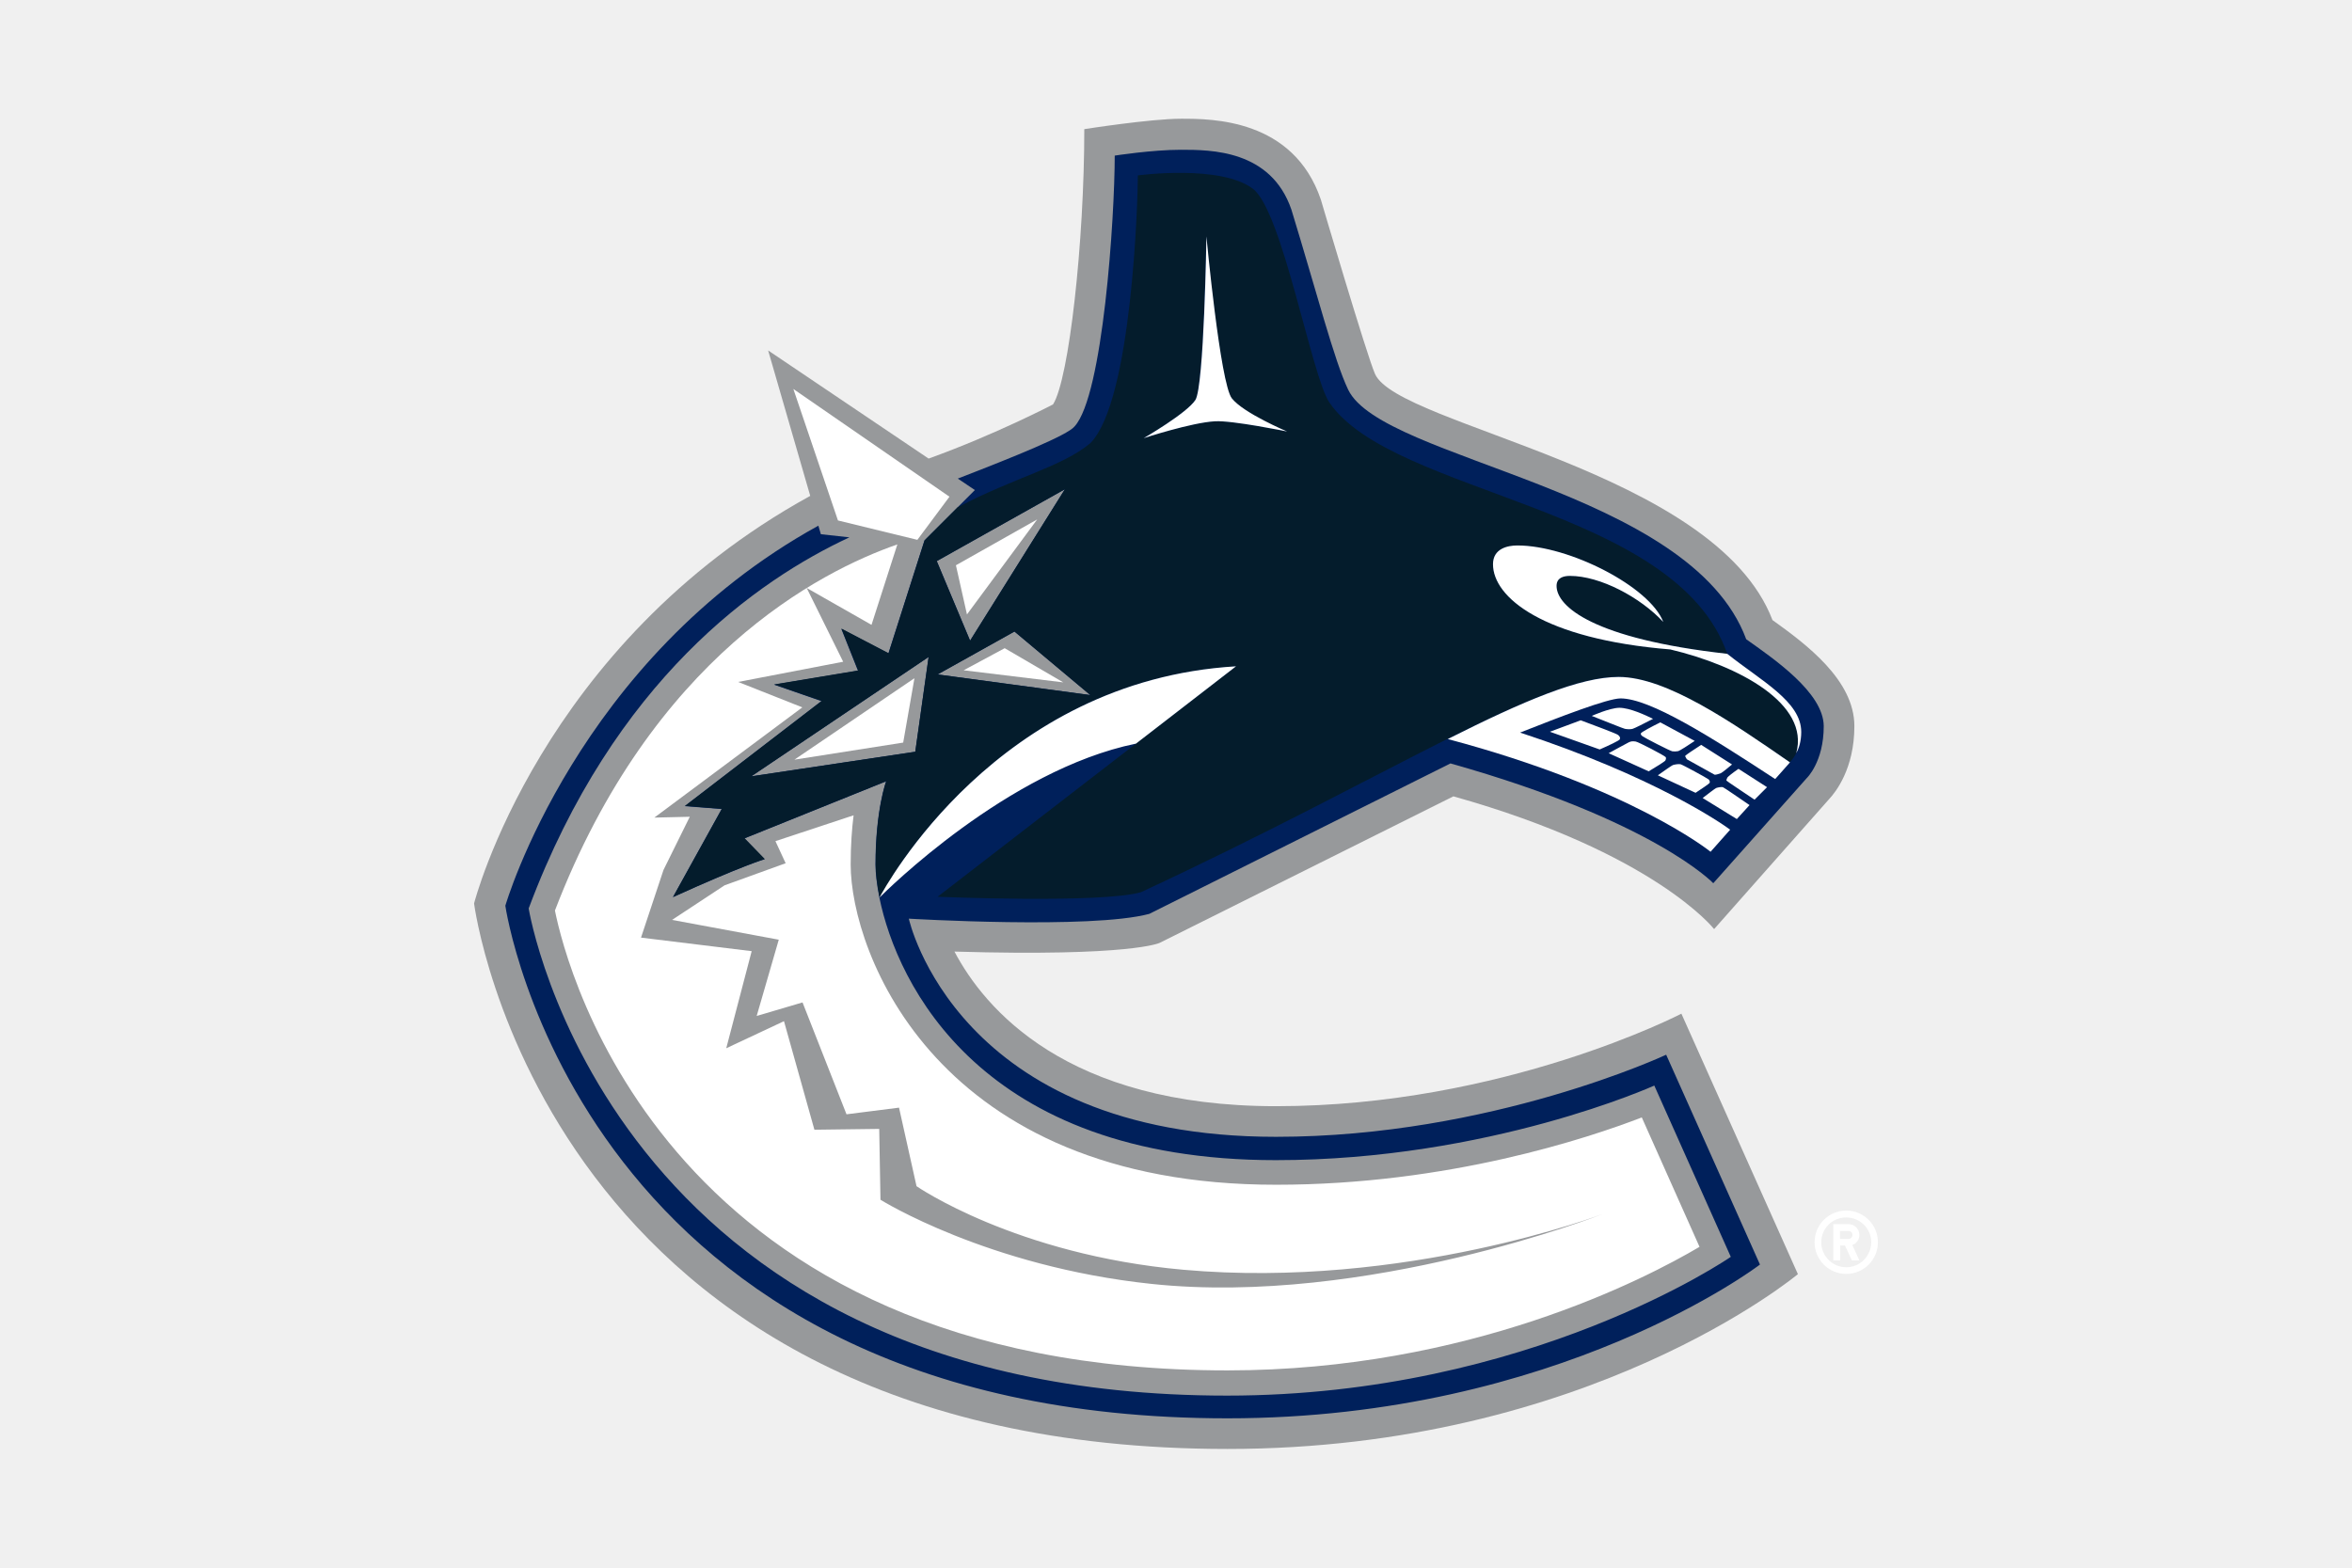
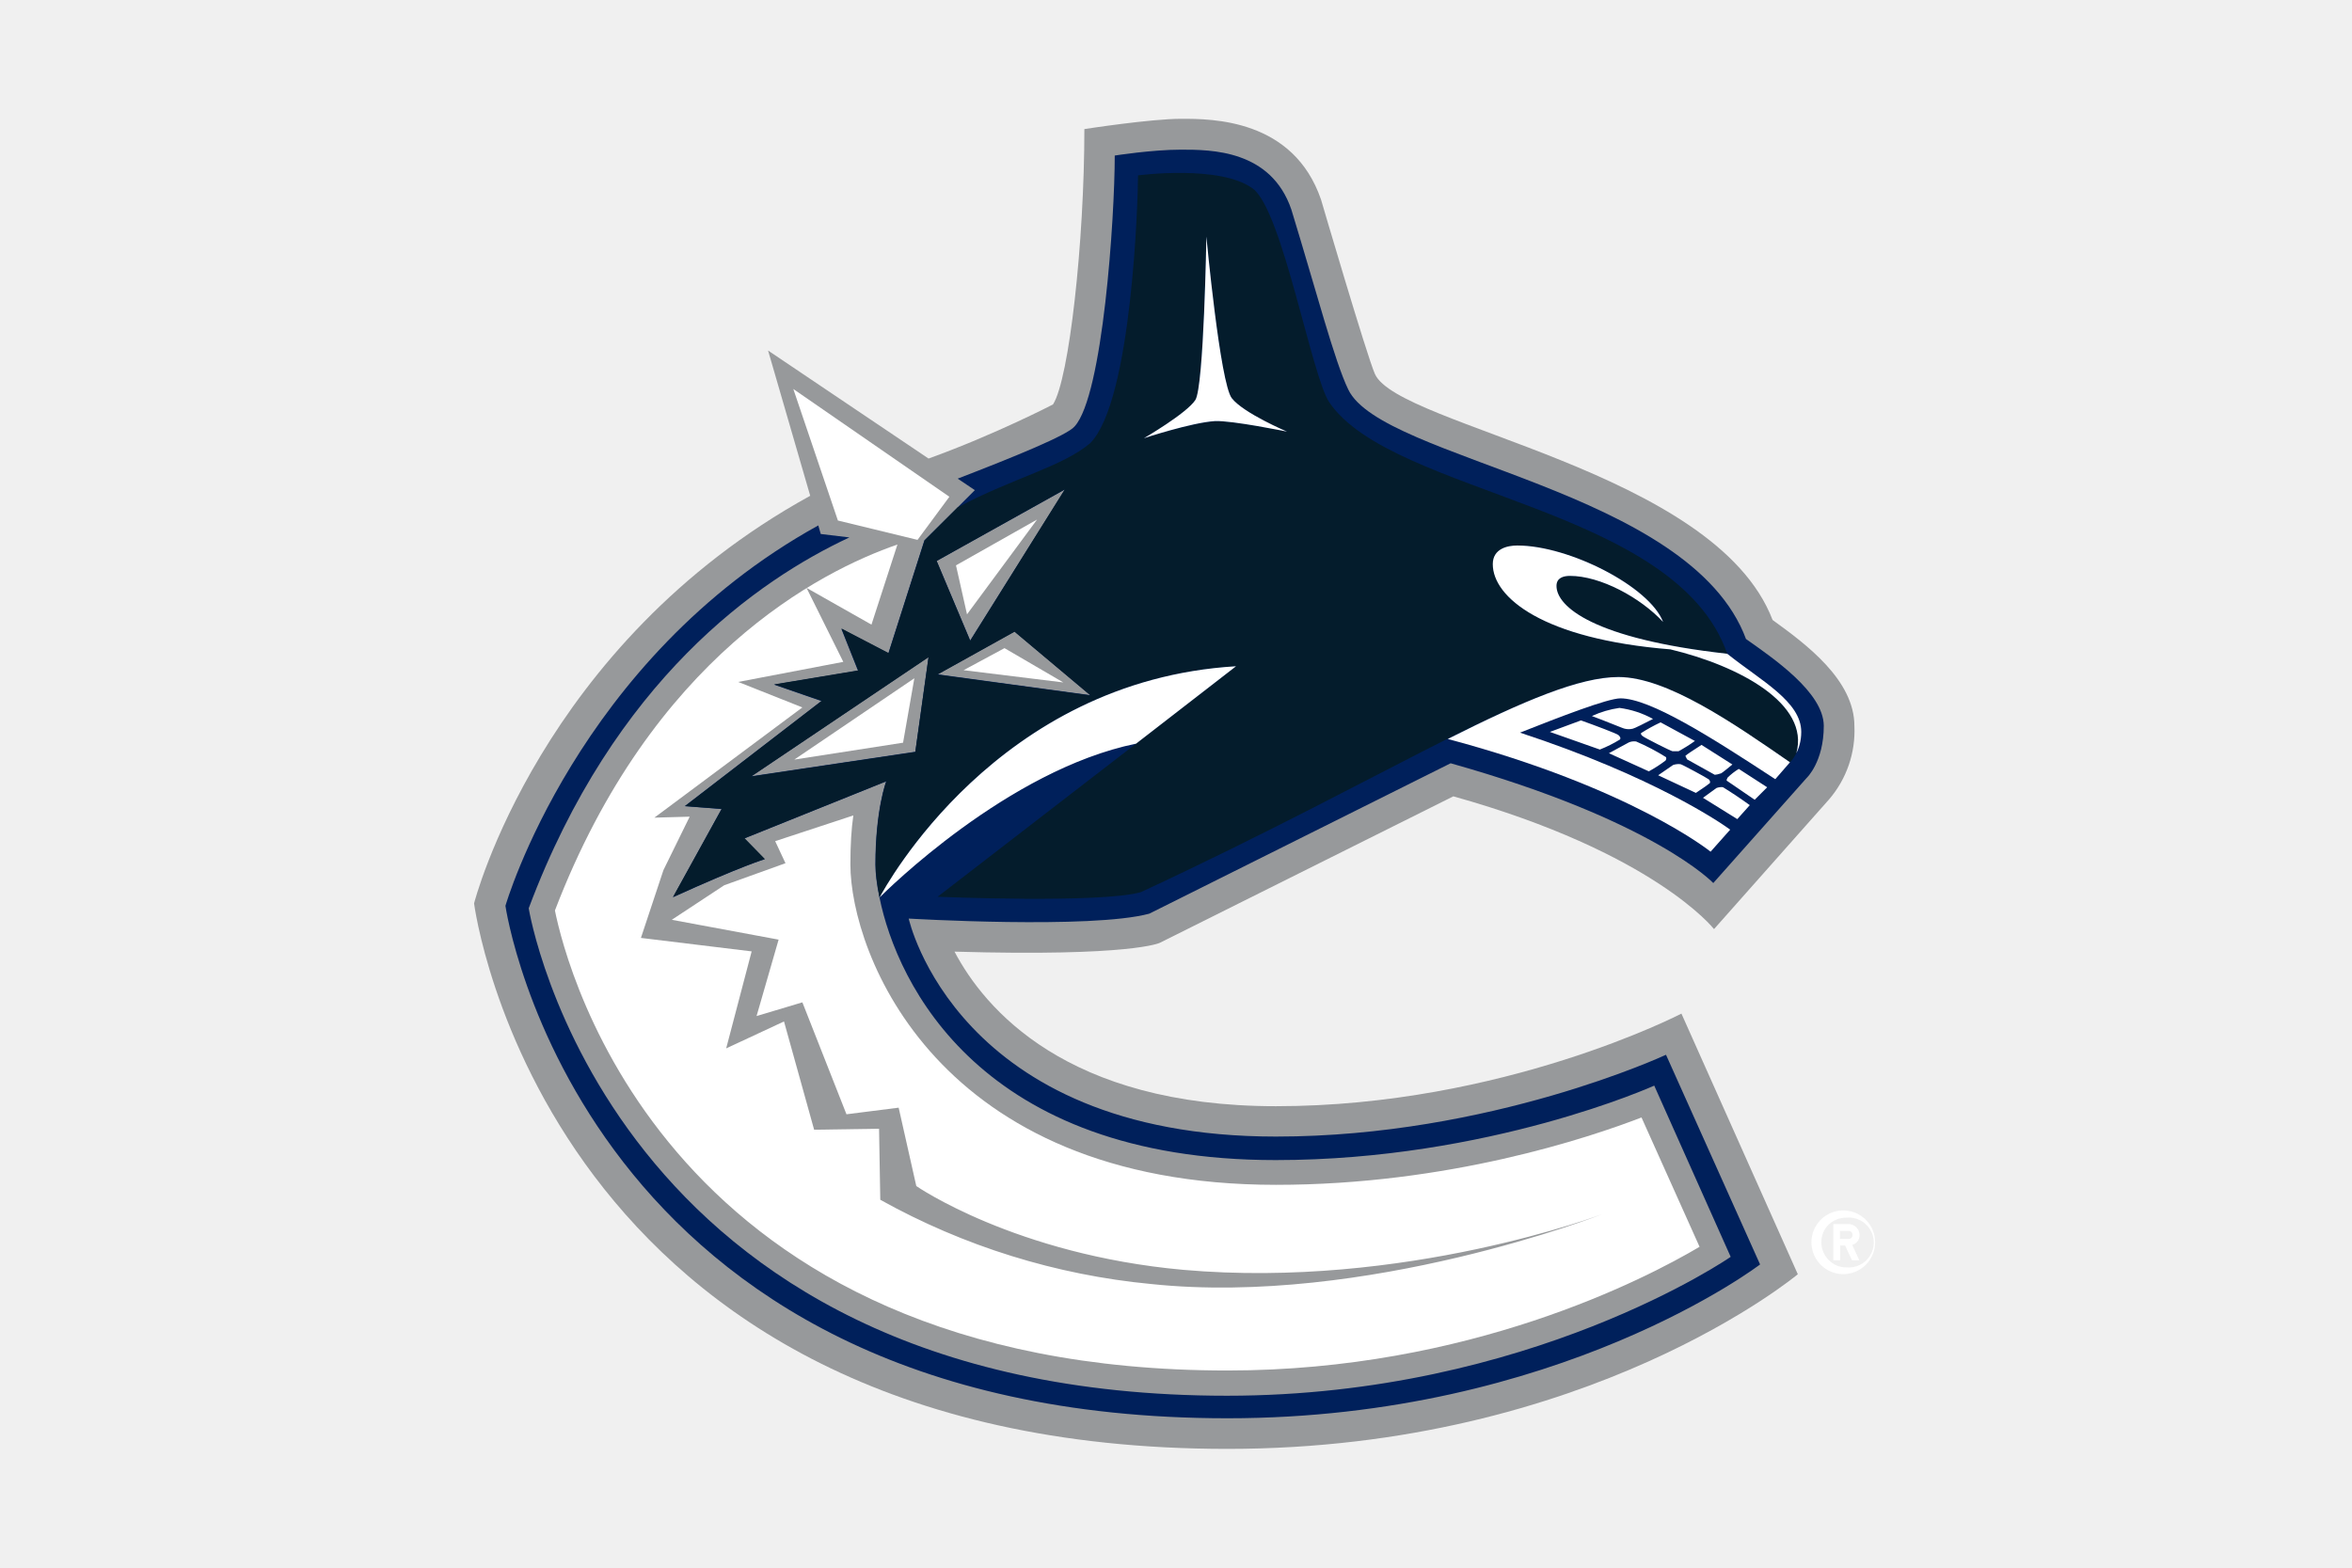
<svg xmlns="http://www.w3.org/2000/svg" viewBox="0 0 960 640">
-   <path fill="#97999b" d="m473.365 384.905 119.857-59.801c82.088 23.053 106.417 54.187 106.417 54.187l46.956-53.081c2.552-2.722 10.293-12.335 10.293-29.773 0-18.8-19.65-33.431-33.431-43.298-23.393-61.332-152.692-79.111-162.22-100.462-3.317-7.401-22.117-71.2-22.117-71.2-11.228-33.006-44.489-33.006-56.993-33.006-12.59 0-39.556 4.254-39.556 4.254 0 46.02-6.209 102.078-12.759 112.37 0 0-23.393 12.25-50.785 22.118l-65.5-44.15 17.183 59.377C220.381 263.09 193.5 368.828 193.5 368.828s28.327 222.7 307.511 222.7c147.589 0 232.824-71.37 232.824-71.37l-47.551-106.331s-72.646 37.769-165.453 37.769c-85.575 0-119.006-39.895-131.255-63.118 72.475 2.126 83.789-3.573 83.789-3.573" />
-   <path fill="#00205b" d="M712.739 260.964c-22.798-61.587-148.609-72.816-162.475-101.908-5.614-11.654-12.76-39.471-23.138-73.412-8.336-24.499-32.92-24.499-45.169-24.499-11.739 0-26.966 2.382-26.966 2.382 0 25.094-4.764 97.996-16.418 110.585-2.892 3.573-24.328 12.25-47.636 21.267l6.975 4.678-7.145 7.146-13.441 13.44-14.716 46.105-19.225-10.037 6.805 17.098-34.281 5.699 19.395 6.72-55.803 42.873 15.057 1.19-19.906 35.984c28.667-13.015 37.429-15.482 37.429-15.482l-8.251-8.507 57.844-23.308s-4.338 11.569-4.338 34.027c0 3.232.51 7.996 1.616 13.525 7.146 34.962 41.257 107.097 161.794 107.097 87.192 0 154.479-30.453 154.479-30.453l31.219 69.924s-81.833 56.653-205.603 56.653c-252.984 0-285.054-198.883-285.054-198.883 34.877-93.316 93.572-134.148 130.916-151.501l-11.654-1.276-1.021-3.488c-98.591 54.357-127.768 155.16-127.768 155.16s30.028 209.26 294.751 209.26c135.424 0 217.342-62.778 217.342-62.778l-38.28-85.661S608.534 464.1 520.832 464.1c-130.575 0-149.885-89.063-149.885-89.063s74.347 4.423 98.166-1.957l122.919-61.417c83.279 23.478 107.267 48.912 107.267 48.912l38.11-42.872s6.975-6.551 6.975-21.267c-.085-13.78-20.671-27.646-31.644-35.472M445.038 283.76l-62.353-8.421 31.389-17.523zm-10.378-84.044-38.704 61.842-13.611-32.495zm-128.023 117.22 72.39-48.743-5.444 38.705z" />
-   <path fill="#fff" d="m368.649 303.157 4.594-26.286-48.998 33.26zm24.669-29.518 40.661 4.934-23.903-13.951zm-3.147-42.873 4.508 20.075 28.667-38.79z" />
-   <path fill="#fff" d="m281.543 333.439-14.461.34 60.396-45-26.2-10.377 42.873-8.252-14.887-30.113 26.456 15.057 10.548-32.836c-31.815 11.059-100.122 46.106-139.763 149.46 4.764 23.734 46.191 187.74 274.506 187.74 98.591 0 170.556-37.344 192.673-50.444l-23.563-52.826c-21.862 8.422-78.941 27.476-149.204 27.476-138.827.085-173.704-95.018-173.704-130.745 0-7.911.51-14.631 1.191-20.076l-31.899 10.549 4.168 9.016-24.924 9.017-21.437 14.12 43.554 8.082-9.017 31.134 18.714-5.53 17.949 45.68 21.436-2.721 7.146 32.07s40.406 27.986 108.883 34.11c90.425 8.082 171.322-22.797 171.322-22.797s-96.464 37.855-184.252 28.582c-67.031-7.06-110.67-34.366-110.67-34.366l-.51-28.922-26.455.34-12.42-44.32-23.563 11.059 10.378-39.64-45.17-5.53 9.187-27.645zm92.891-113.052 13.1-17.608-63.714-43.98 18.204 53.677zM753.57 494.212c-7.145 0-12.93 5.785-12.93 12.93s5.785 12.93 12.93 12.93 12.93-5.784 12.93-12.93-5.784-12.93-12.93-12.93m0 23.138c-5.614 0-10.208-4.593-10.208-10.208s4.509-10.122 10.208-10.122c5.615 0 10.208 4.508 10.208 10.122-.085 5.7-4.593 10.208-10.208 10.208" />
-   <path fill="#fff" d="M758.929 504.167c0-2.382-1.956-4.424-4.423-4.424h-6.21v14.8h2.807v-6.038h1.957l2.807 6.039h3.062l-2.892-6.294c1.616-.511 2.892-2.127 2.892-4.083m-4.423 1.616h-3.488v-3.233h3.488a1.616 1.616 0 1 1 0 3.233" />
-   <path fill="#041c2c" d="M681.775 265.13c-52.145-4.253-72.391-21.351-72.391-34.791 0-6.465 5.955-7.656 9.953-7.656 21.266 0 54.187 16.843 59.546 31.219-9.357-10.038-25.69-18.8-38.11-18.8-2.637 0-5.444.766-5.444 4.084 0 8.42 14.972 21.606 69.669 27.73-20.926-60.395-136.445-64.65-162.39-102.588-7.23-10.548-19.14-77.92-31.134-87.192-13.185-10.123-47.041-5.53-47.041-5.53 0 9.358-2.297 92.042-19.395 109.31-11.57 9.698-30.964 13.95-54.186 26.2l-13.441 13.44-14.716 46.106-19.225-10.038 6.805 17.098-34.281 5.7 19.395 6.72-55.803 42.873 15.057 1.19-19.906 35.983c28.667-13.015 37.429-15.481 37.429-15.481l-8.251-8.507 57.844-23.308s-4.338 11.569-4.338 34.026c0 3.233.51 7.996 1.616 13.526 2.467-4.764 47.977-88.724 145.462-94.423l-40.832 31.559-80.982 62.523s66.69 2.807 83.024-1.871c51.55-23.99 92.806-46.361 125.13-62.608 31.05-15.567 53.933-25.35 69.755-25.35 19.565 0 46.7 18.885 69.923 34.877 0 0 1.447-1.191 2.637-3.743 5.615-19.99-23.392-35.642-51.38-42.277m-308.192 41.768-66.946 10.038 72.39-48.743zm61.077-107.182-38.705 61.842-13.61-32.495zm-51.975 75.623 31.389-17.524 30.964 25.945zm113.137-103.355c-9.612.596-29.092 6.89-29.092 6.89s17.523-10.122 21.096-15.566 4.508-66.777 4.508-66.777 5.615 60.056 10.378 66.096c4.764 6.04 22.458 13.525 22.458 13.525s-22.287-4.593-29.348-4.168" />
-   <path fill="#fff" d="M502.798 162.628c-4.764-6.04-10.378-66.096-10.378-66.096s-.936 61.332-4.509 66.776c-3.573 5.445-21.096 15.567-21.096 15.567s19.48-6.38 29.092-6.89c7.061-.425 29.433 4.168 29.433 4.168s-17.779-7.485-22.542-13.525M358.952 366.445c2.467-2.467 52.315-52.146 104.716-62.864l40.831-31.56c-97.485 5.785-142.995 89.745-145.547 94.424m376.244-67.627c0-12.42-16.332-20.841-30.198-31.9-54.697-6.125-69.669-19.31-69.669-27.731 0-3.318 2.808-4.083 5.445-4.083 12.419 0 28.752 8.76 38.109 18.799-5.444-14.291-38.28-31.22-59.546-31.22-3.998 0-9.952 1.277-9.952 7.657 0 13.44 20.245 30.538 72.39 34.792 27.987 6.635 56.994 22.202 51.38 42.362 1.105-2.041 2.041-4.85 2.041-8.676m-102.589-.086 20.331 7.23c3.743-1.615 7.826-3.572 8.166-4.082.255-.596.255-1.021-.595-1.786-.596-.596-9.698-3.913-15.312-6.04zm17.099-6.464c5.444 2.126 12.929 5.189 13.525 5.274.851.17 2.297.255 3.147 0 .681-.171 5.104-2.382 8.337-4.084-3.148-1.531-9.528-4.508-13.781-4.508-4.083.085-11.228 3.318-11.228 3.318m20.075 7.06c-.17.425 0 .766.68 1.276.766.595 11.314 6.04 12.165 6.125s1.531.085 2.382-.085c.595-.171 4.253-2.467 6.72-4.17l-14.036-7.57c-3.658 1.787-7.571 3.914-7.911 4.424m9.953 11.143c.255-.51.34-.85.17-1.361-.681-.765-11.144-6.21-12.25-6.38-1.191-.17-1.871-.17-2.892.34-.936.426-6.21 3.403-8.166 4.424l16.332 7.4c3.148-1.871 6.55-3.997 6.806-4.423m20.075 5.785c.425.085 1.446-.17 2.552-.596.595-.255 2.977-2.211 4.593-3.572l-12.589-7.996c-3.063 1.956-6.21 4.083-6.55 4.508 0 .085.085.425.68 1.36zm5.189 1.276c-.34.766-.425 1.02-.255 1.19.425.426 6.975 4.765 11.399 7.742l5.103-5.104-11.653-7.486c-2.127 1.446-4.424 3.233-4.594 3.658m-7.231 2.127c.256-.426.085-.936-.34-1.447-.68-.595-10.718-6.04-11.484-6.21-.85-.17-2.381.086-3.147.34-.425.17-3.403 2.213-6.125 4.169l15.397 7.146c2.637-1.702 5.444-3.658 5.699-3.998m2.723 2.04c-.426.17-3.318 2.383-5.53 4.084l13.951 8.592 5.189-5.7c-4.253-2.892-10.378-7.145-10.888-7.315-.511-.17-2.042.085-2.722.34" />
-   <path fill="#fff" d="M590.926 301.712c75.198 19.99 107.267 46.02 107.267 46.02l7.996-9.017c-3.743-2.807-31.474-21.862-85.746-39.64 16.163-6.38 35.728-13.951 41.002-13.951 11.994 0 36.663 15.567 63.118 32.92l6.04-6.805c-23.138-15.992-50.274-34.877-69.924-34.877-15.907 0-38.789 9.783-69.753 25.35" />
+   <path fill="#97999b" d="m473.4 384.9 119.8-59.8c82.1 23 106.4 54.2 106.4 54.2l47-53a43 43 0 0 0 10.3-29.9c0-18.8-19.7-33.4-33.4-43.3-23.4-61.3-152.7-79-162.3-100.4-3.3-7.4-22-71.2-22-71.2-11.3-33-44.6-33-57-33-12.7 0-39.6 4.2-39.6 4.2 0 46-6.2 102.1-12.8 112.4 0 0-23.4 12.2-50.8 22.1l-65.5-44.1 17.2 59.3c-110.3 60.7-137.2 166.4-137.2 166.4S221.8 591.5 501 591.5c147.6 0 232.8-71.3 232.8-71.3l-47.5-106.4s-72.7 37.8-165.5 37.8c-85.5 0-119-39.9-131.2-63.1 72.5 2.1 83.8-3.6 83.8-3.6" />
+   <path fill="#00205b" d="M712.7 261c-22.7-61.6-148.6-73-162.4-102-5.6-11.6-12.8-39.4-23.2-73.4-8.3-24.5-32.9-24.5-45.1-24.5-11.8 0-27 2.4-27 2.4 0 25.1-4.8 98-16.4 110.6-3 3.6-24.4 12.3-47.7 21.3l7 4.7-7.1 7.1-13.5 13.4-14.7 46.1-19.2-10 6.8 17.1-34.3 5.7 19.4 6.7-55.8 42.9 15 1.2-19.8 36c28.6-13 37.4-15.5 37.4-15.5l-8.3-8.5 57.9-23.3s-4.4 11.5-4.4 34c0 3.2.5 8 1.7 13.5 7.1 35 41.2 107.1 161.7 107.1 87.2 0 154.5-30.4 154.5-30.4l31.2 69.9s-81.8 56.7-205.6 56.7c-253 0-285-199-285-199 34.9-93.2 93.6-134 130.9-151.4L335 218l-1-3.5C235.4 269 206.3 369.8 206.3 369.8S236.3 579 501 579c135.4 0 217.4-62.8 217.4-62.8L680 430.6S608.5 464 520.8 464c-130.5 0-149.9-89-149.9-89s74.4 4.4 98.2-2l123-61.4c83.2 23.4 107.2 48.9 107.2 48.9l38.1-42.9s7-6.5 7-21.3c-.1-13.7-20.7-27.6-31.7-35.4M445 283.8l-62.3-8.5 31.4-17.5zm-10.3-84L396 261.5 382.3 229zm-128 117.1 72.3-48.7-5.4 38.7z" />
+   <path fill="#fff" d="m368.6 303.2 4.6-26.3-49 33.2zm24.7-29.6 40.7 5-24-14zm-3.1-42.8 4.5 20 28.6-38.7z" />
+   <path fill="#fff" d="m281.5 333.4-14.4.4 60.4-45-26.2-10.4 42.9-8.2-15-30.2 26.5 15 10.6-32.7c-31.8 11-100.2 46-139.8 149.4 4.8 23.8 46.2 187.8 274.5 187.8 98.6 0 170.6-37.4 192.7-50.5L670 456.2c-21.8 8.4-79 27.5-149.2 27.5-138.8 0-173.7-95-173.7-130.8q0-11.9 1.2-20l-31.9 10.5 4.2 9-25 9-21.4 14.1 43.6 8.1-9 31.2 18.7-5.6 18 45.7 21.3-2.7 7.2 32s40.4 28 108.9 34.2c90.4 8 171.3-22.8 171.3-22.8s-96.5 37.8-184.3 28.6a282 282 0 0 1-110.6-34.4l-.5-29-26.5.4L320 417l-23.6 11 10.4-39.6-45.2-5.5 9.2-27.7zm93-113 13-17.6-63.7-44 18.2 53.7zm379 273.8a13 13 0 1 0 0 25.9 13 13 0 0 0 0-25.9m0 23.2c-5.5 0-10.1-4.6-10.1-10.3s4.5-10 10.2-10a10.2 10.2 0 1 1 0 20.3" />
+   <path fill="#fff" d="M759 504.2c0-2.4-2-4.5-4.5-4.5h-6.2v14.8h2.8v-6h2l2.8 6h3l-2.9-6.3a4 4 0 0 0 3-4m-4.5 1.6H751v-3.3h3.5a1.6 1.6 0 1 1 0 3.3" />
+   <path fill="#041c2c" d="M681.8 265.1c-52.2-4.2-72.4-21.3-72.4-34.8 0-6.4 6-7.6 10-7.6 21.2 0 54.1 16.8 59.5 31.2-9.4-10-25.7-18.8-38.1-18.8-2.7 0-5.5.8-5.5 4 0 8.5 15 21.7 69.7 27.8-21-60.4-136.4-64.6-162.4-102.6-7.2-10.5-19.1-77.9-31.1-87.2-13.2-10-47-5.5-47-5.5 0 9.4-2.4 92-19.5 109.3-11.5 9.7-31 14-54.1 26.2l-13.5 13.5-14.7 46-19.2-10 6.8 17.1-34.3 5.7 19.4 6.7-55.8 43 15 1.1-19.9 36c28.7-13 37.5-15.5 37.5-15.5l-8.3-8.5 57.9-23.3s-4.4 11.6-4.4 34q0 5.1 1.6 13.5c2.5-4.7 48-88.7 145.5-94.4l-40.8 31.6-81 62.5s66.7 2.8 83-1.9c51.6-24 92.8-46.3 125.1-62.6 31-15.5 54-25.3 69.8-25.3 19.6 0 46.7 18.9 70 34.9 0 0 1.4-1.2 2.6-3.8 5.6-20-23.4-35.6-51.4-42.3M373.6 307l-67 10 72.4-48.7zm61-107.2L396 261.6 382.3 229zm-52 75.6 31.5-17.5 31 26zM495.9 172c-9.6.6-29 6.9-29 6.9s17.5-10.1 21-15.6 4.5-66.8 4.5-66.8 5.6 60 10.4 66.1 22.5 13.6 22.5 13.6-22.3-4.6-29.4-4.2" />
+   <path fill="#fff" d="M502.8 162.6c-4.8-6-10.4-66-10.4-66s-1 61.3-4.5 66.7c-3.6 5.5-21 15.6-21 15.6s19.4-6.4 29-7c7-.3 29.4 4.3 29.4 4.3s-17.7-7.5-22.5-13.6M359 366.4c2.4-2.4 52.3-52.1 104.7-62.8l40.8-31.6c-97.5 5.8-143 89.8-145.5 94.4m376.2-67.6c0-12.4-16.3-20.8-30.2-31.9-54.7-6.1-69.7-19.3-69.7-27.7 0-3.3 2.8-4.1 5.5-4.1 12.4 0 28.7 8.8 38 18.8-5.4-14.3-38.2-31.2-59.5-31.2-4 0-10 1.3-10 7.6 0 13.5 20.3 30.6 72.5 34.8 28 6.7 57 22.2 51.4 42.4 1-2 2-4.9 2-8.7m-102.6 0L653 306a52 52 0 0 0 8.2-4.1q.6-.7-.6-1.8c-.6-.6-9.7-4-15.3-6zm17.1-6.5c5.5 2 13 5.2 13.5 5.2a7 7 0 0 0 3.2 0c.7-.1 5-2.3 8.3-4A39 39 0 0 0 661 289a40 40 0 0 0-11.2 3.3m20 7q-.2.6.8 1.3c.7.6 11.3 6 12.1 6.1h2.4a63 63 0 0 0 6.7-4.2l-14-7.6a70 70 0 0 0-8 4.4m10 11.2q.5-.7.2-1.4a88 88 0 0 0-12.2-6.4q-1.7-.2-3 .4l-8.1 4.4 16.3 7.4a55 55 0 0 0 6.8-4.4m20.1 5.8q.8 0 2.6-.6c.6-.3 3-2.3 4.6-3.6l-12.6-8c-3.1 2-6.2 4-6.6 4.5l.7 1.4zm5.2 1.2q-.5 1-.3 1.2l11.4 7.8 5.1-5.1-11.6-7.5a25 25 0 0 0-4.6 3.6m-7.2 2.2q.3-.7-.4-1.5c-.7-.6-10.7-6-11.5-6.2s-2.3 0-3.1.3l-6.1 4.2 15.4 7.2c2.6-1.7 5.4-3.7 5.7-4m2.7 2-5.5 4 14 8.7 5.1-5.7a180 180 0 0 0-10.9-7.3c-.5-.2-2 0-2.7.3" />
+   <path fill="#fff" d="M591 301.7c75.1 20 107.2 46 107.2 46l8-9c-3.8-2.8-31.5-21.8-85.8-39.6 16.2-6.4 35.8-14 41-14 12 0 36.7 15.6 63.2 33l6-6.9c-23.1-16-50.3-34.8-70-34.8-15.8 0-38.7 9.7-69.7 25.3" />
</svg>
